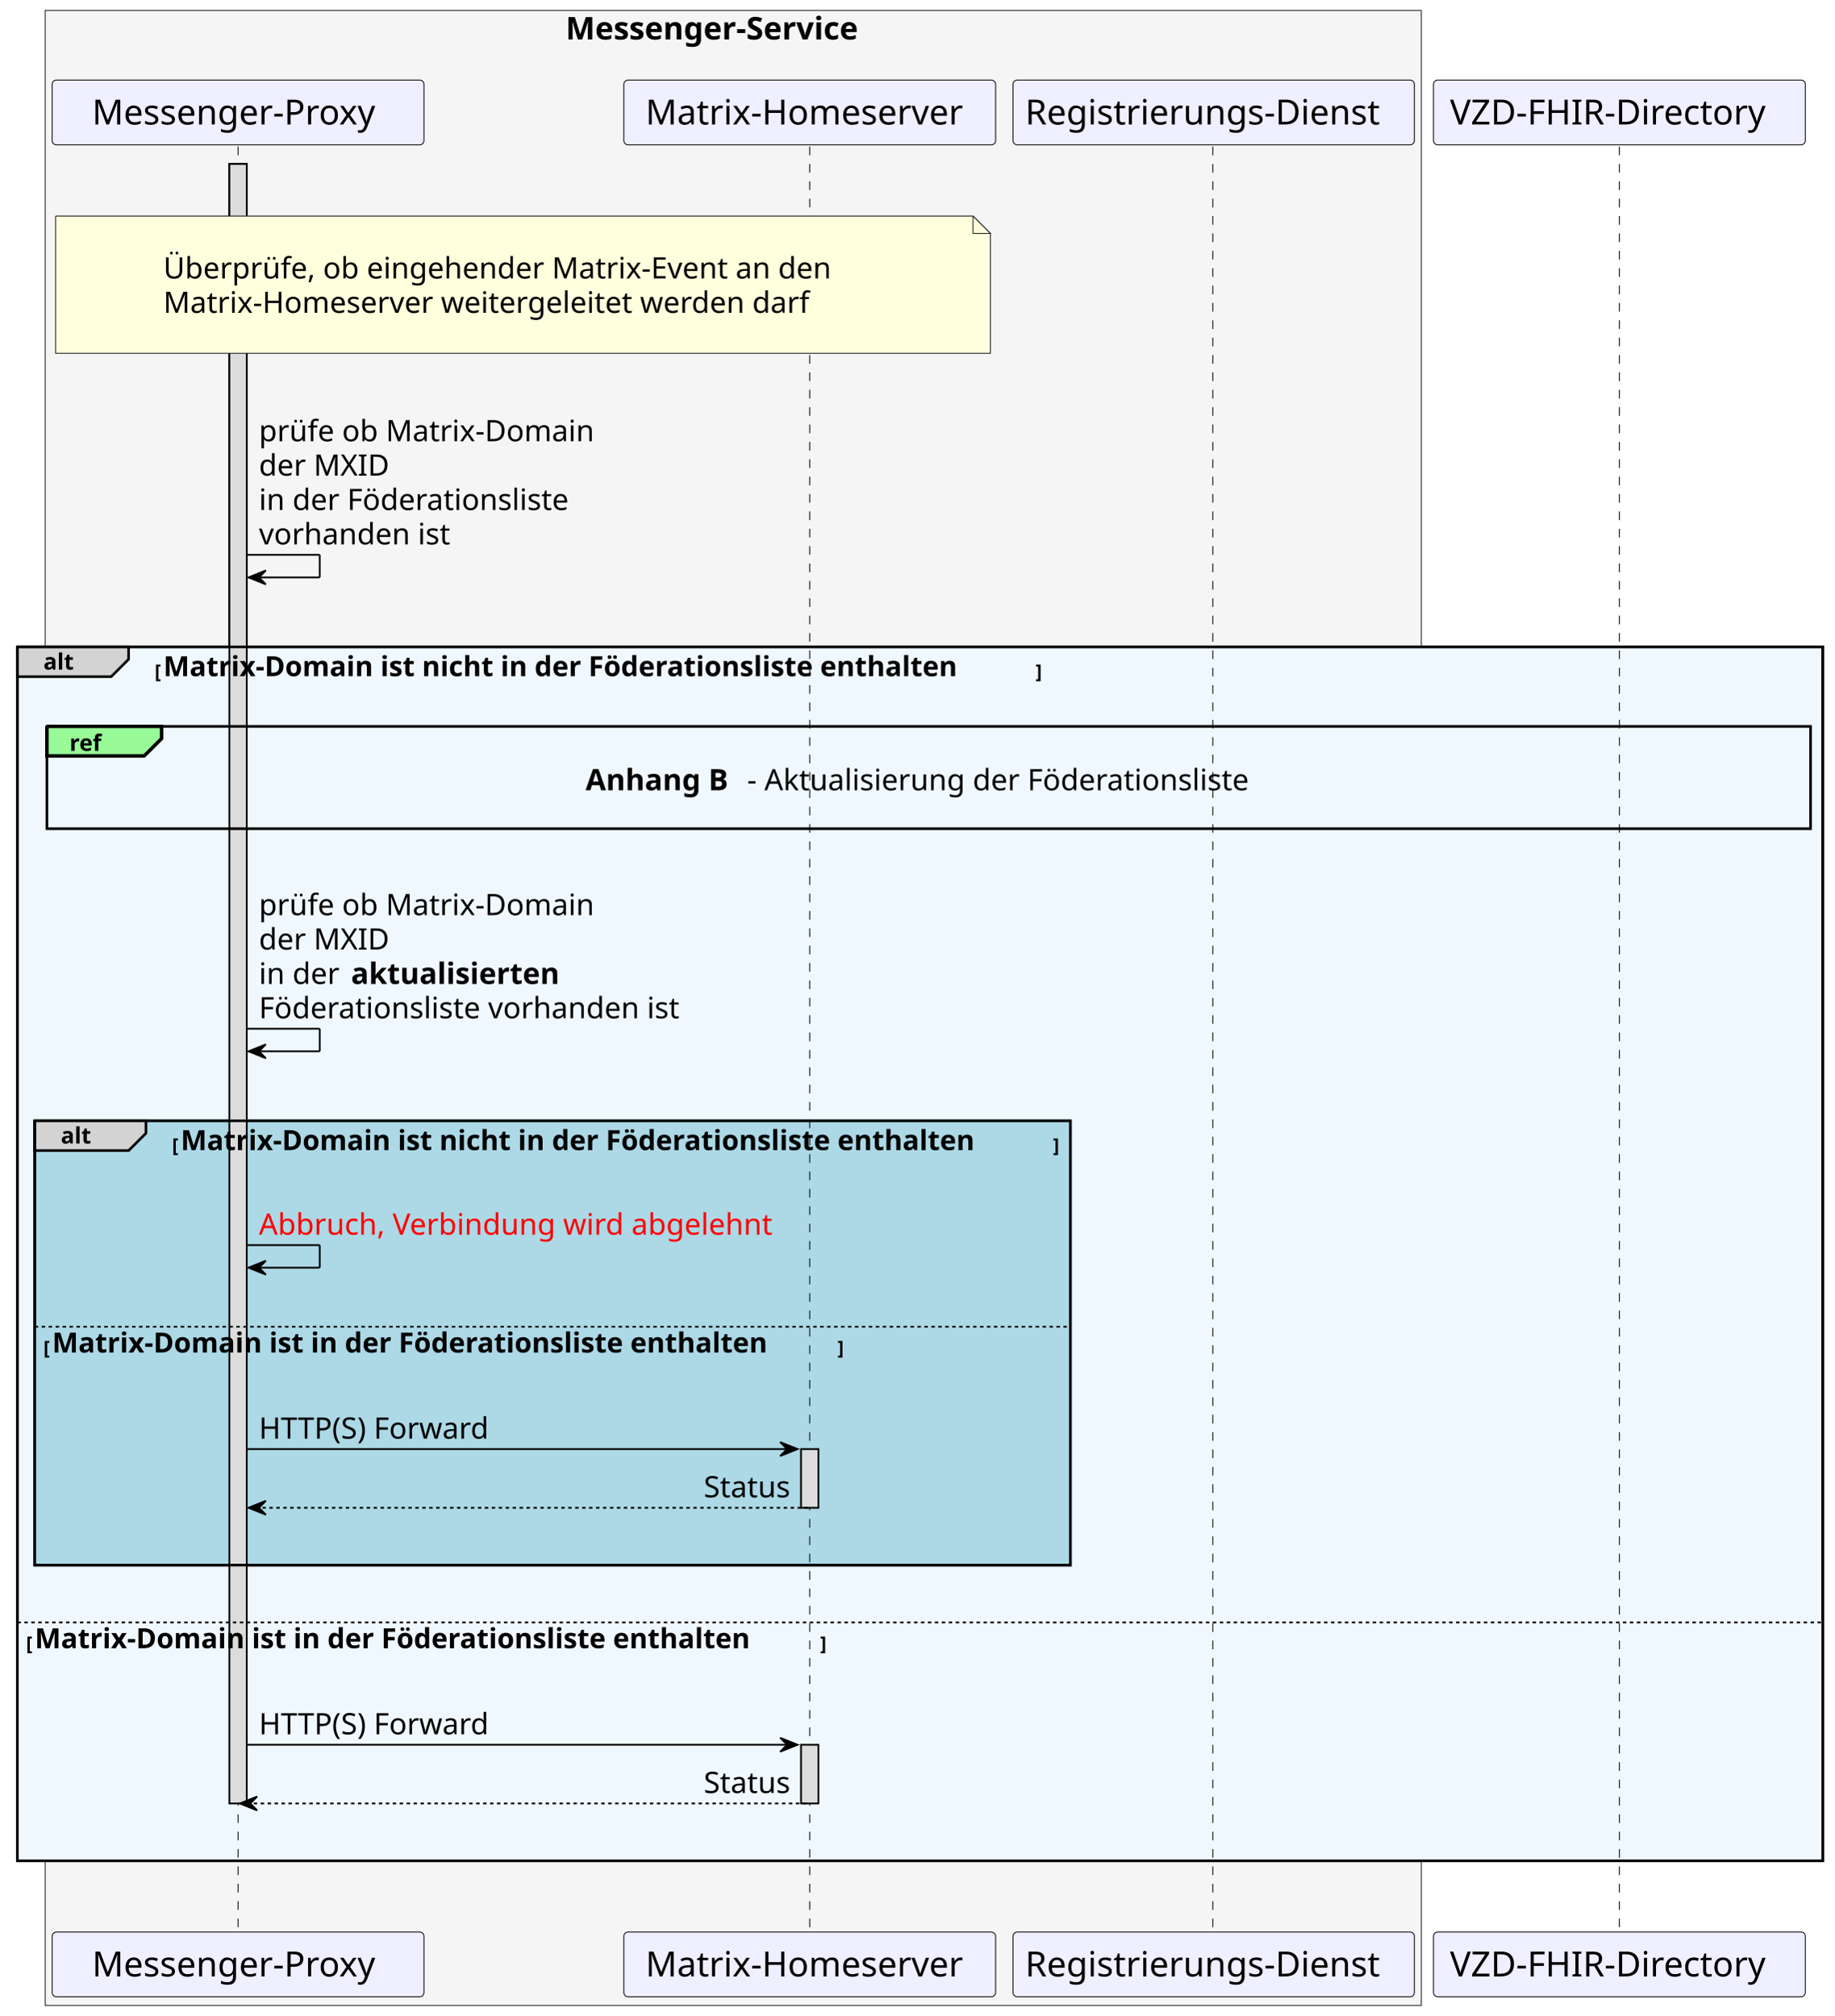
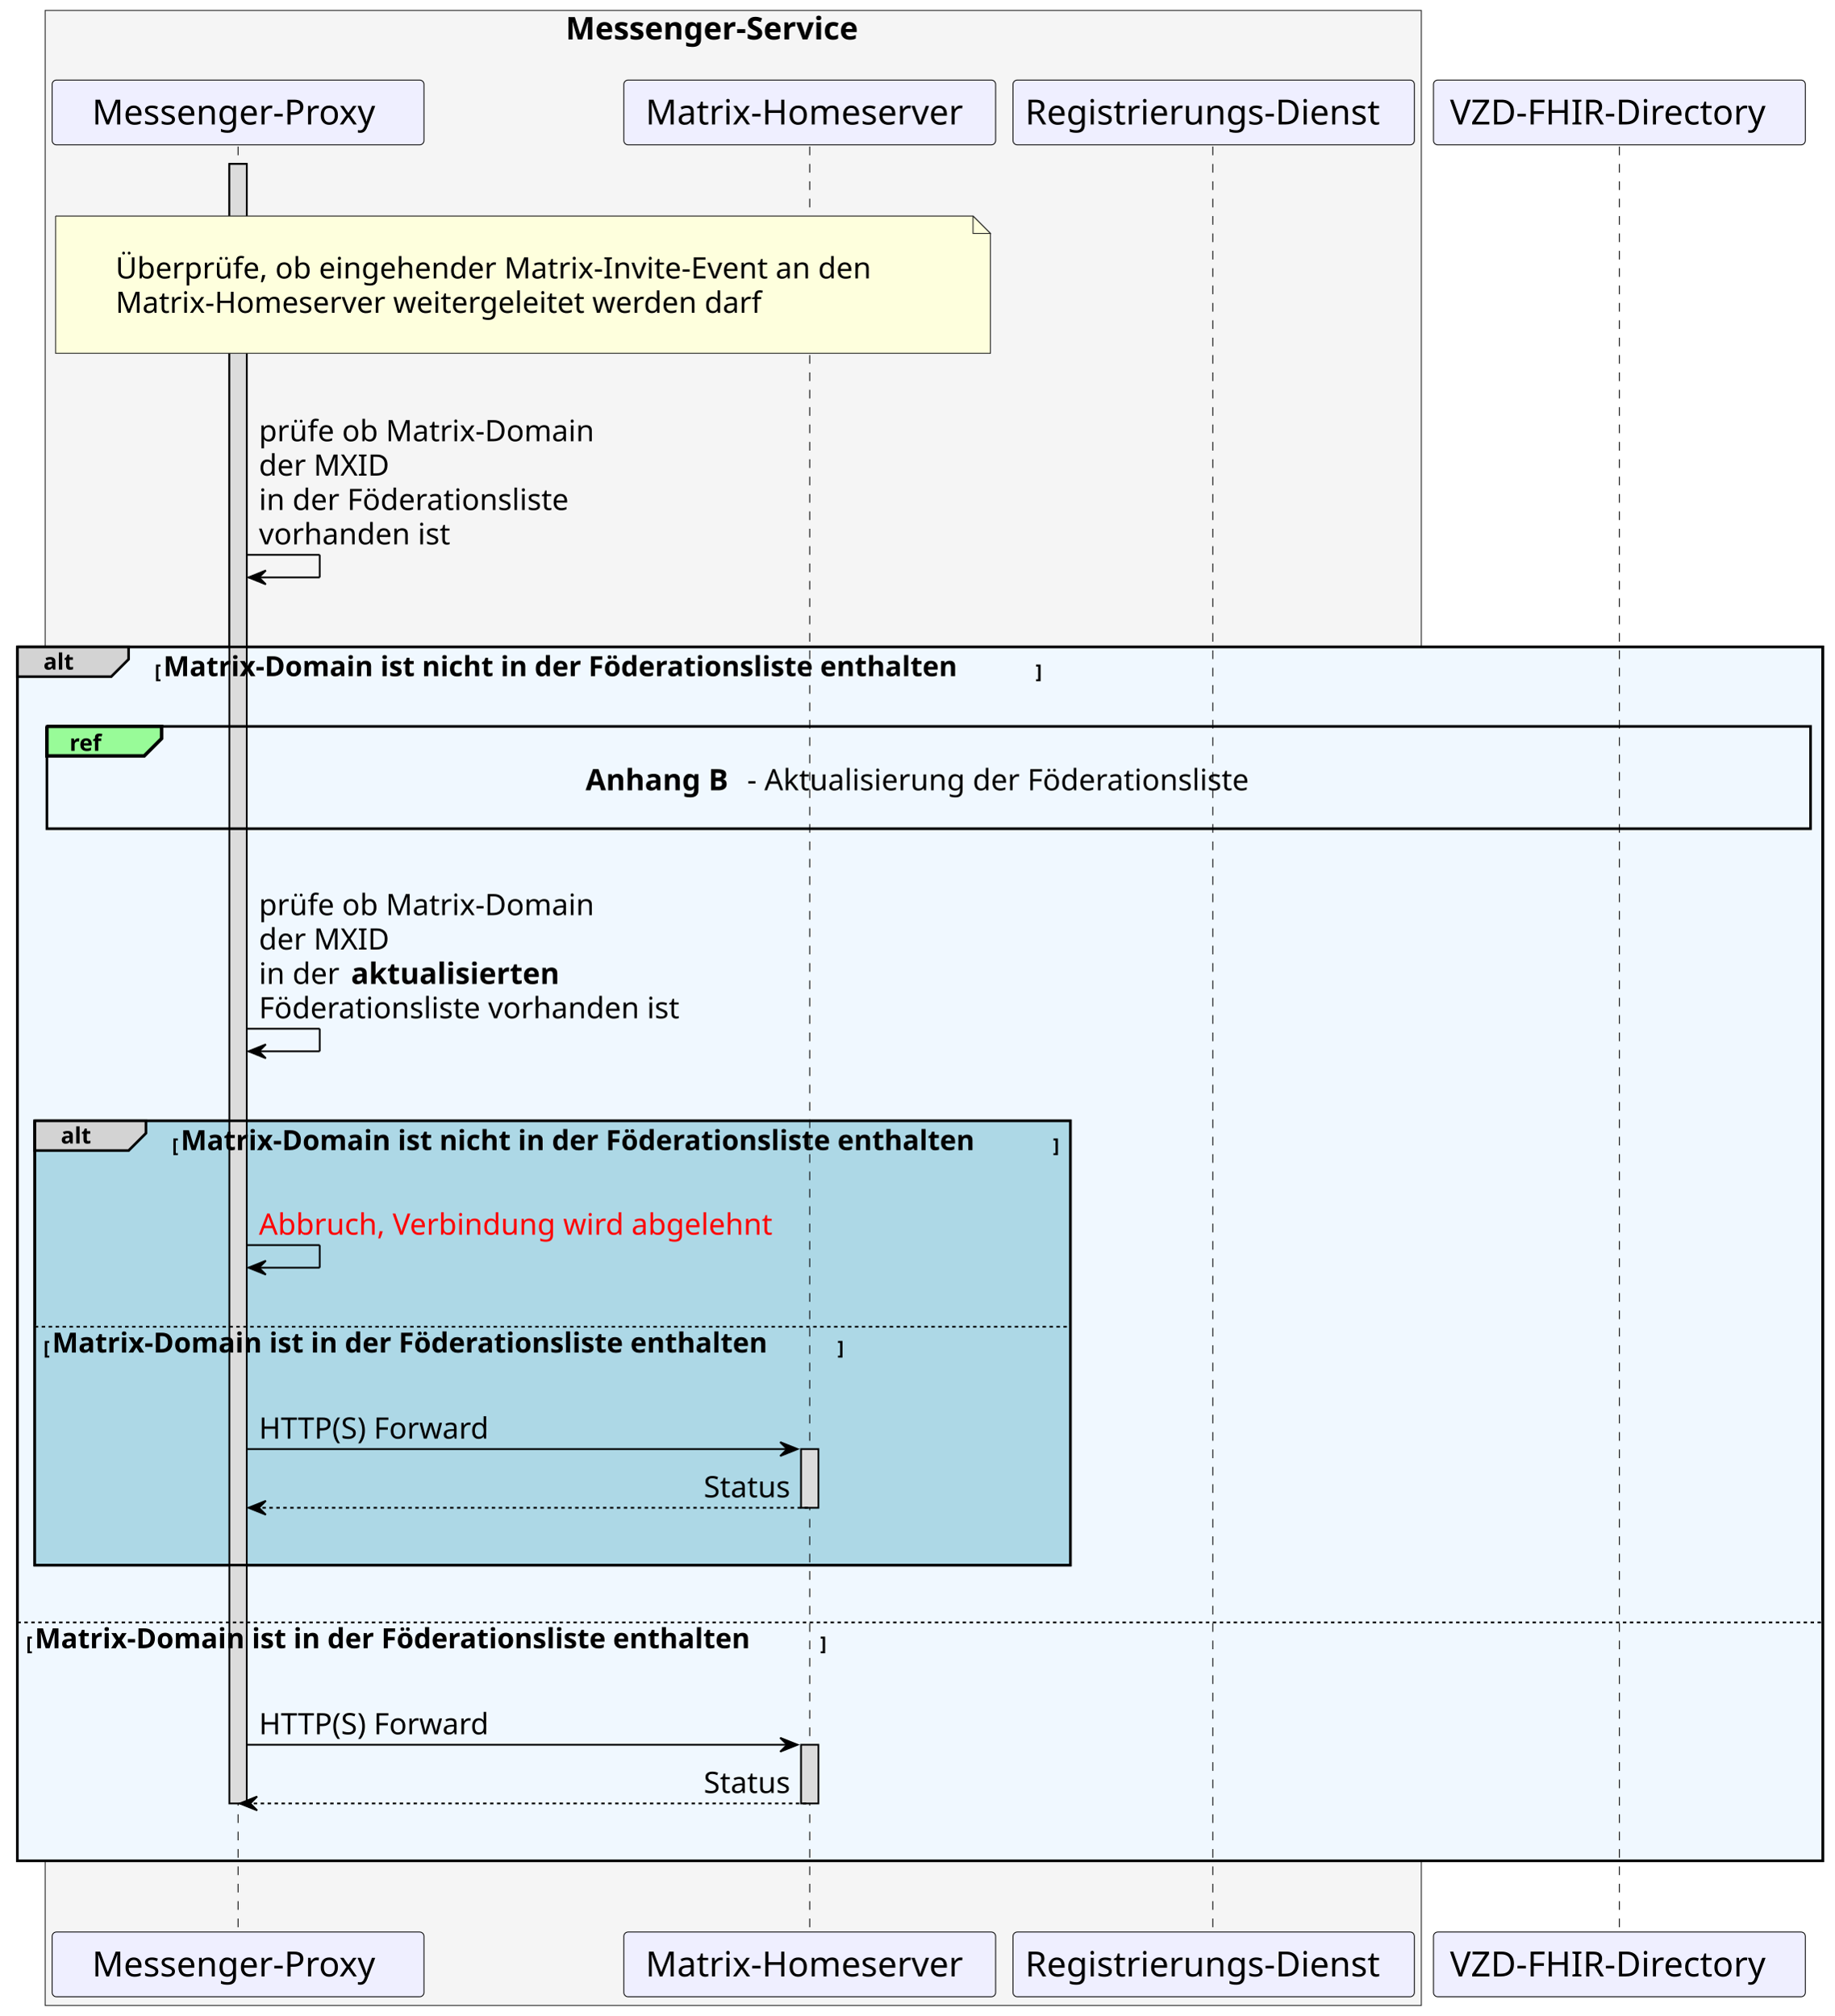
<svg xmlns="http://www.w3.org/2000/svg" contentStyleType="text/css" height="1160px" preserveAspectRatio="none" style="width:1056px;height:1160px;background:#FFFFFF;" version="1.1" viewBox="0 0 1056 1160" width="1056px" zoomAndPan="magnify">
  <defs />
  <g>
    <rect fill="#F5F5F5" height="1148.406" style="stroke:#181818;stroke-width:0.5;" width="792" x="26" y="6" />
    <text fill="#000000" font-family="sans-serif" font-size="18" font-weight="bold" lengthAdjust="spacing" textLength="193" x="325.5" y="22.708">Messenger-Service</text>
    <text fill="#000000" font-family="sans-serif" font-size="13" font-weight="bold" lengthAdjust="spacing" textLength="5" x="325.5" y="39.02"> </text>
    <rect fill="#DCDCDC" height="943.758" style="stroke:#000000;stroke-width:1.0;" width="10" x="132" y="94.367" />
    <rect fill="#DCDCDC" height="33.789" style="stroke:#000000;stroke-width:1.0;" width="10" x="461" y="834.133" />
    <rect fill="#DCDCDC" height="33.789" style="stroke:#000000;stroke-width:1.0;" width="10" x="461" y="1004.336" />
    <rect fill="#F0F8FF" height="698.758" style="stroke:#000000;stroke-width:1.5;" width="1039" x="10" y="372.367" />
    <rect fill="#ADD8E6" height="255.75" style="stroke:#000000;stroke-width:1.5;" width="596" x="20" y="645.172" />
    <rect fill="#ADD8E6" height="138.203" style="stroke:none;stroke-width:1.0;" width="596" x="20" y="762.719" />
    <rect fill="#F0F8FF" height="138.203" style="stroke:none;stroke-width:1.0;" width="1039" x="10" y="932.922" />
    <line style="stroke:#000000;stroke-width:0.5;stroke-dasharray:5.0,5.0;" x1="137" x2="137" y1="84.367" y2="1113.125" />
    <line style="stroke:#000000;stroke-width:0.5;stroke-dasharray:5.0,5.0;" x1="466" x2="466" y1="84.367" y2="1113.125" />
    <line style="stroke:#000000;stroke-width:0.5;stroke-dasharray:5.0,5.0;" x1="698" x2="698" y1="84.367" y2="1113.125" />
    <line style="stroke:#000000;stroke-width:0.5;stroke-dasharray:5.0,5.0;" x1="932" x2="932" y1="84.367" y2="1113.125" />
    <rect fill="#EFEFFF" height="37.281" rx="2.5" ry="2.5" style="stroke:#000000;stroke-width:0.5;" width="214" x="30" y="46.086" />
    <text fill="#000000" font-family="Impact" font-size="20" lengthAdjust="spacing" textLength="168" x="53" y="71.65">Messenger-Proxy</text>
    <rect fill="#EFEFFF" height="37.281" rx="2.5" ry="2.5" style="stroke:#000000;stroke-width:0.5;" width="214" x="30" y="1112.125" />
    <text fill="#000000" font-family="Impact" font-size="20" lengthAdjust="spacing" textLength="168" x="53" y="1137.689">Messenger-Proxy</text>
    <rect fill="#EFEFFF" height="37.281" rx="2.5" ry="2.5" style="stroke:#000000;stroke-width:0.5;" width="214" x="359" y="46.086" />
    <text fill="#000000" font-family="Impact" font-size="20" lengthAdjust="spacing" textLength="189" x="371.5" y="71.65">Matrix-Homeserver</text>
    <rect fill="#EFEFFF" height="37.281" rx="2.5" ry="2.5" style="stroke:#000000;stroke-width:0.5;" width="214" x="359" y="1112.125" />
    <text fill="#000000" font-family="Impact" font-size="20" lengthAdjust="spacing" textLength="189" x="371.5" y="1137.689">Matrix-Homeserver</text>
    <rect fill="#EFEFFF" height="37.281" rx="2.5" ry="2.5" style="stroke:#000000;stroke-width:0.5;" width="231" x="583" y="46.086" />
    <text fill="#000000" font-family="Impact" font-size="20" lengthAdjust="spacing" textLength="217" x="590" y="71.65">Registrierungs-Dienst</text>
    <rect fill="#EFEFFF" height="37.281" rx="2.5" ry="2.5" style="stroke:#000000;stroke-width:0.5;" width="231" x="583" y="1112.125" />
    <text fill="#000000" font-family="Impact" font-size="20" lengthAdjust="spacing" textLength="217" x="590" y="1137.689">Registrierungs-Dienst</text>
    <rect fill="#EFEFFF" height="37.281" rx="2.5" ry="2.5" style="stroke:#000000;stroke-width:0.5;" width="214" x="825" y="46.086" />
    <text fill="#000000" font-family="Impact" font-size="20" lengthAdjust="spacing" textLength="195" x="834.5" y="71.65">VZD-FHIR-Directory</text>
    <rect fill="#EFEFFF" height="37.281" rx="2.5" ry="2.5" style="stroke:#000000;stroke-width:0.5;" width="214" x="825" y="1112.125" />
    <text fill="#000000" font-family="Impact" font-size="20" lengthAdjust="spacing" textLength="195" x="834.5" y="1137.689">VZD-FHIR-Directory</text>
    <rect fill="#DCDCDC" height="943.758" style="stroke:#000000;stroke-width:1.0;" width="10" x="132" y="94.367" />
    <rect fill="#DCDCDC" height="33.789" style="stroke:#000000;stroke-width:1.0;" width="10" x="461" y="834.133" />
    <rect fill="#DCDCDC" height="33.789" style="stroke:#000000;stroke-width:1.0;" width="10" x="461" y="1004.336" />
    <path d="M32,124.367 L32,203.367 L570,203.367 L570,134.367 L560,124.367 L32,124.367 " fill="#FEFFDD" style="stroke:#181818;stroke-width:0.5;" />
    <path d="M560,124.367 L560,134.367 L570,134.367 L560,124.367 " fill="#FEFFDD" style="stroke:#181818;stroke-width:0.5;" />
-     <text fill="#000000" font-family="sans-serif" font-size="13" lengthAdjust="spacing" textLength="4" x="94" y="141.434"> </text>
-     <text fill="#000000" font-family="sans-serif" font-size="17" lengthAdjust="spacing" textLength="400" x="94" y="160.28">Überprüfe, ob eingehender Matrix-Event an den</text>
-     <text fill="#000000" font-family="sans-serif" font-size="17" lengthAdjust="spacing" textLength="391" x="94" y="180.069">Matrix-Homeserver weitergeleitet werden darf</text>
-     <text fill="#000000" font-family="sans-serif" font-size="13" lengthAdjust="spacing" textLength="4" x="94" y="196.145"> </text>
+     <text fill="#000000" font-family="sans-serif" font-size="13" lengthAdjust="spacing" textLength="4" x="66.5" y="141.434"> </text>
+     <text fill="#000000" font-family="sans-serif" font-size="17" lengthAdjust="spacing" textLength="455" x="66.5" y="160.28">Überprüfe, ob eingehender Matrix-Invite-Event an den</text>
+     <text fill="#000000" font-family="sans-serif" font-size="17" lengthAdjust="spacing" textLength="391" x="66.5" y="180.069">Matrix-Homeserver weitergeleitet werden darf</text>
+     <text fill="#000000" font-family="sans-serif" font-size="13" lengthAdjust="spacing" textLength="4" x="66.5" y="196.145"> </text>
    <line style="stroke:#000000;stroke-width:1.0;" x1="142" x2="184" y1="319.367" y2="319.367" />
    <line style="stroke:#000000;stroke-width:1.0;" x1="184" x2="184" y1="319.367" y2="332.367" />
    <line style="stroke:#000000;stroke-width:1.0;" x1="143" x2="184" y1="332.367" y2="332.367" />
    <polygon fill="#000000" points="153,328.367,143,332.367,153,336.367,149,332.367" style="stroke:#000000;stroke-width:1.0;" />
    <text fill="#000000" font-family="sans-serif" font-size="17" lengthAdjust="spacing" textLength="200" x="149" y="253.991">prüfe ob Matrix-Domain</text>
    <text fill="#000000" font-family="sans-serif" font-size="17" lengthAdjust="spacing" textLength="79" x="149" y="273.78">der MXID</text>
    <text fill="#000000" font-family="sans-serif" font-size="17" lengthAdjust="spacing" textLength="186" x="149" y="293.569">in der Föderationsliste</text>
    <text fill="#000000" font-family="sans-serif" font-size="17" lengthAdjust="spacing" textLength="115" x="149" y="313.358">vorhanden ist</text>
    <path d="M10,372.367 L74,372.367 L74,379.5 L64,389.5 L10,389.5 L10,372.367 " fill="#D3D3D3" style="stroke:#000000;stroke-width:1.5;" />
    <rect fill="none" height="698.758" style="stroke:#000000;stroke-width:1.5;" width="1039" x="10" y="372.367" />
    <text fill="#000000" font-family="sans-serif" font-size="13" font-weight="bold" lengthAdjust="spacing" textLength="19" x="25" y="385.434">alt</text>
    <text fill="#000000" font-family="sans-serif" font-size="11" font-weight="bold" lengthAdjust="spacing" textLength="5" x="89" y="390.398">[</text>
    <text fill="#000000" font-family="sans-serif" font-size="16" font-weight="bold" lengthAdjust="spacing" textLength="502" x="94" y="389.219">Matrix-Domain ist nicht in der Föderationsliste enthalten</text>
    <text fill="#000000" font-family="sans-serif" font-size="11" font-weight="bold" lengthAdjust="spacing" textLength="5" x="596" y="390.398">]</text>
    <rect height="58.891" style="stroke:#000000;stroke-width:1.5;fill:none;" width="1015" x="27" y="418.125" />
    <path d="M27,418.125 L93,418.125 L93,425.125 L83,435.125 L27,435.125 L27,418.125 " fill="#98FB98" style="stroke:#000000;stroke-width:2.0;" />
    <text fill="#000000" font-family="sans-serif" font-size="13" font-weight="bold" lengthAdjust="spacing" textLength="21" x="40" y="432.192">ref</text>
    <text fill="#000000" font-family="sans-serif" font-size="17" font-weight="bold" lengthAdjust="spacing" textLength="88" x="337" y="454.905">Anhang B</text>
    <text fill="#000000" font-family="sans-serif" font-size="17" lengthAdjust="spacing" textLength="302" x="430" y="454.905">- Aktualisierung der Föderationsliste</text>
    <text fill="#000000" font-family="sans-serif" font-size="12" lengthAdjust="spacing" textLength="4" x="532.5" y="470.053"> </text>
    <line style="stroke:#000000;stroke-width:1.0;" x1="142" x2="184" y1="592.172" y2="592.172" />
    <line style="stroke:#000000;stroke-width:1.0;" x1="184" x2="184" y1="592.172" y2="605.172" />
    <line style="stroke:#000000;stroke-width:1.0;" x1="143" x2="184" y1="605.172" y2="605.172" />
    <polygon fill="#000000" points="153,601.172,143,605.172,153,609.172,149,605.172" style="stroke:#000000;stroke-width:1.0;" />
    <text fill="#000000" font-family="sans-serif" font-size="17" lengthAdjust="spacing" textLength="200" x="149" y="526.795">prüfe ob Matrix-Domain</text>
    <text fill="#000000" font-family="sans-serif" font-size="17" lengthAdjust="spacing" textLength="79" x="149" y="546.585">der MXID</text>
    <text fill="#000000" font-family="sans-serif" font-size="17" lengthAdjust="spacing" textLength="48" x="149" y="566.374">in der</text>
    <text fill="#000000" font-family="sans-serif" font-size="17" font-weight="bold" lengthAdjust="spacing" textLength="128" x="202" y="566.374">aktualisierten</text>
    <text fill="#000000" font-family="sans-serif" font-size="17" lengthAdjust="spacing" textLength="5" x="330" y="566.374"> </text>
    <text fill="#000000" font-family="sans-serif" font-size="17" lengthAdjust="spacing" textLength="253" x="149" y="586.163">Föderationsliste vorhanden ist</text>
    <path d="M20,645.172 L84,645.172 L84,652.305 L74,662.305 L20,662.305 L20,645.172 " fill="#D3D3D3" style="stroke:#000000;stroke-width:1.5;" />
    <rect fill="none" height="255.75" style="stroke:#000000;stroke-width:1.5;" width="596" x="20" y="645.172" />
    <text fill="#000000" font-family="sans-serif" font-size="13" font-weight="bold" lengthAdjust="spacing" textLength="19" x="35" y="658.239">alt</text>
    <text fill="#000000" font-family="sans-serif" font-size="11" font-weight="bold" lengthAdjust="spacing" textLength="5" x="99" y="663.203">[</text>
    <text fill="#000000" font-family="sans-serif" font-size="16" font-weight="bold" lengthAdjust="spacing" textLength="502" x="104" y="662.023">Matrix-Domain ist nicht in der Föderationsliste enthalten</text>
    <text fill="#000000" font-family="sans-serif" font-size="11" font-weight="bold" lengthAdjust="spacing" textLength="5" x="606" y="663.203">]</text>
    <line style="stroke:#000000;stroke-width:1.0;" x1="142" x2="184" y1="716.719" y2="716.719" />
    <line style="stroke:#000000;stroke-width:1.0;" x1="184" x2="184" y1="716.719" y2="729.719" />
    <line style="stroke:#000000;stroke-width:1.0;" x1="143" x2="184" y1="729.719" y2="729.719" />
    <polygon fill="#000000" points="153,725.719,143,729.719,153,733.719,149,729.719" style="stroke:#000000;stroke-width:1.0;" />
    <text fill="#FF0000" font-family="sans-serif" font-size="17" lengthAdjust="spacing" textLength="305" x="149" y="710.71">Abbruch, Verbindung wird abgelehnt</text>
    <line style="stroke:#000000;stroke-width:1.0;stroke-dasharray:2.0,2.0;" x1="20" x2="616" y1="763.719" y2="763.719" />
    <text fill="#000000" font-family="sans-serif" font-size="11" font-weight="bold" lengthAdjust="spacing" textLength="5" x="25" y="779.75">[</text>
    <text fill="#000000" font-family="sans-serif" font-size="16" font-weight="bold" lengthAdjust="spacing" textLength="452" x="30" y="778.57">Matrix-Domain ist in der Föderationsliste enthalten</text>
    <text fill="#000000" font-family="sans-serif" font-size="11" font-weight="bold" lengthAdjust="spacing" textLength="5" x="482" y="779.75">]</text>
    <polygon fill="#000000" points="449,830.133,459,834.133,449,838.133,453,834.133" style="stroke:#000000;stroke-width:1.0;" />
    <line style="stroke:#000000;stroke-width:1.0;" x1="142" x2="455" y1="834.133" y2="834.133" />
    <text fill="#000000" font-family="sans-serif" font-size="17" lengthAdjust="spacing" textLength="142" x="149" y="828.124">HTTP(S) Forward</text>
    <polygon fill="#000000" points="153,863.922,143,867.922,153,871.922,149,867.922" style="stroke:#000000;stroke-width:1.0;" />
    <line style="stroke:#000000;stroke-width:1.0;stroke-dasharray:2.0,2.0;" x1="147" x2="465" y1="867.922" y2="867.922" />
    <text fill="#000000" font-family="sans-serif" font-size="17" lengthAdjust="spacing" textLength="54" x="405" y="861.913">Status</text>
    <line style="stroke:#000000;stroke-width:1.0;stroke-dasharray:2.0,2.0;" x1="10" x2="1049" y1="933.922" y2="933.922" />
    <text fill="#000000" font-family="sans-serif" font-size="11" font-weight="bold" lengthAdjust="spacing" textLength="5" x="15" y="949.953">[</text>
    <text fill="#000000" font-family="sans-serif" font-size="16" font-weight="bold" lengthAdjust="spacing" textLength="452" x="20" y="948.773">Matrix-Domain ist in der Föderationsliste enthalten</text>
    <text fill="#000000" font-family="sans-serif" font-size="11" font-weight="bold" lengthAdjust="spacing" textLength="5" x="472" y="949.953">]</text>
    <polygon fill="#000000" points="449,1000.336,459,1004.336,449,1008.336,453,1004.336" style="stroke:#000000;stroke-width:1.0;" />
    <line style="stroke:#000000;stroke-width:1.0;" x1="142" x2="455" y1="1004.336" y2="1004.336" />
    <text fill="#000000" font-family="sans-serif" font-size="17" lengthAdjust="spacing" textLength="142" x="149" y="998.327">HTTP(S) Forward</text>
    <polygon fill="#000000" points="148,1034.125,138,1038.125,148,1042.125,144,1038.125" style="stroke:#000000;stroke-width:1.0;" />
    <line style="stroke:#000000;stroke-width:1.0;stroke-dasharray:2.0,2.0;" x1="142" x2="465" y1="1038.125" y2="1038.125" />
    <text fill="#000000" font-family="sans-serif" font-size="17" lengthAdjust="spacing" textLength="54" x="405" y="1032.116">Status</text>
  </g>
</svg>
